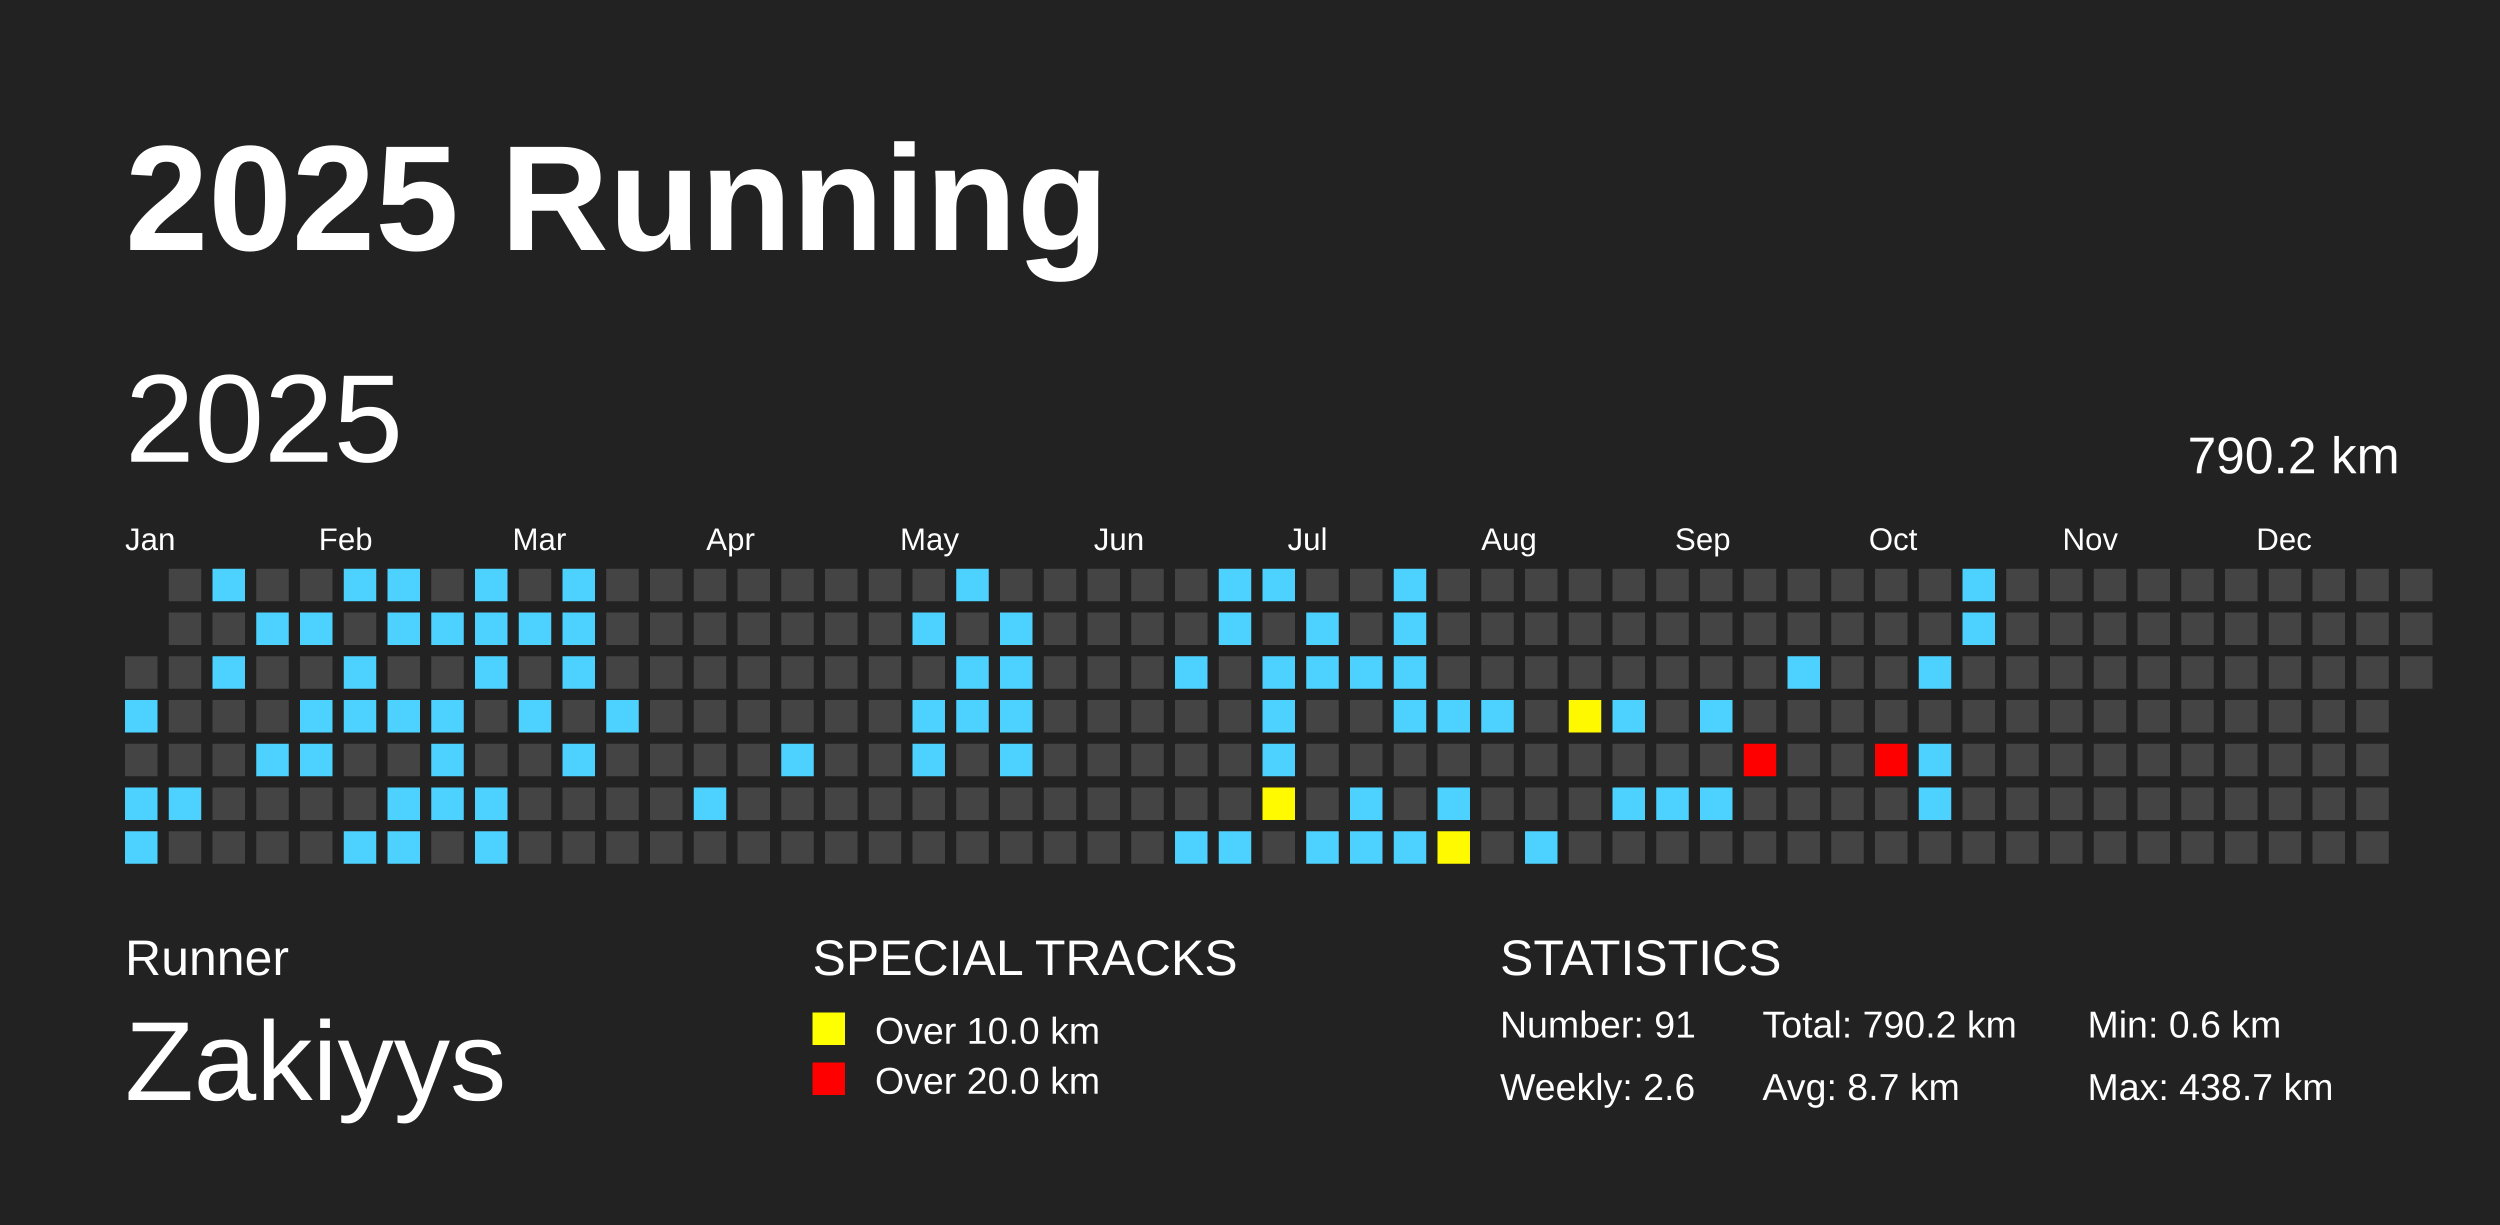
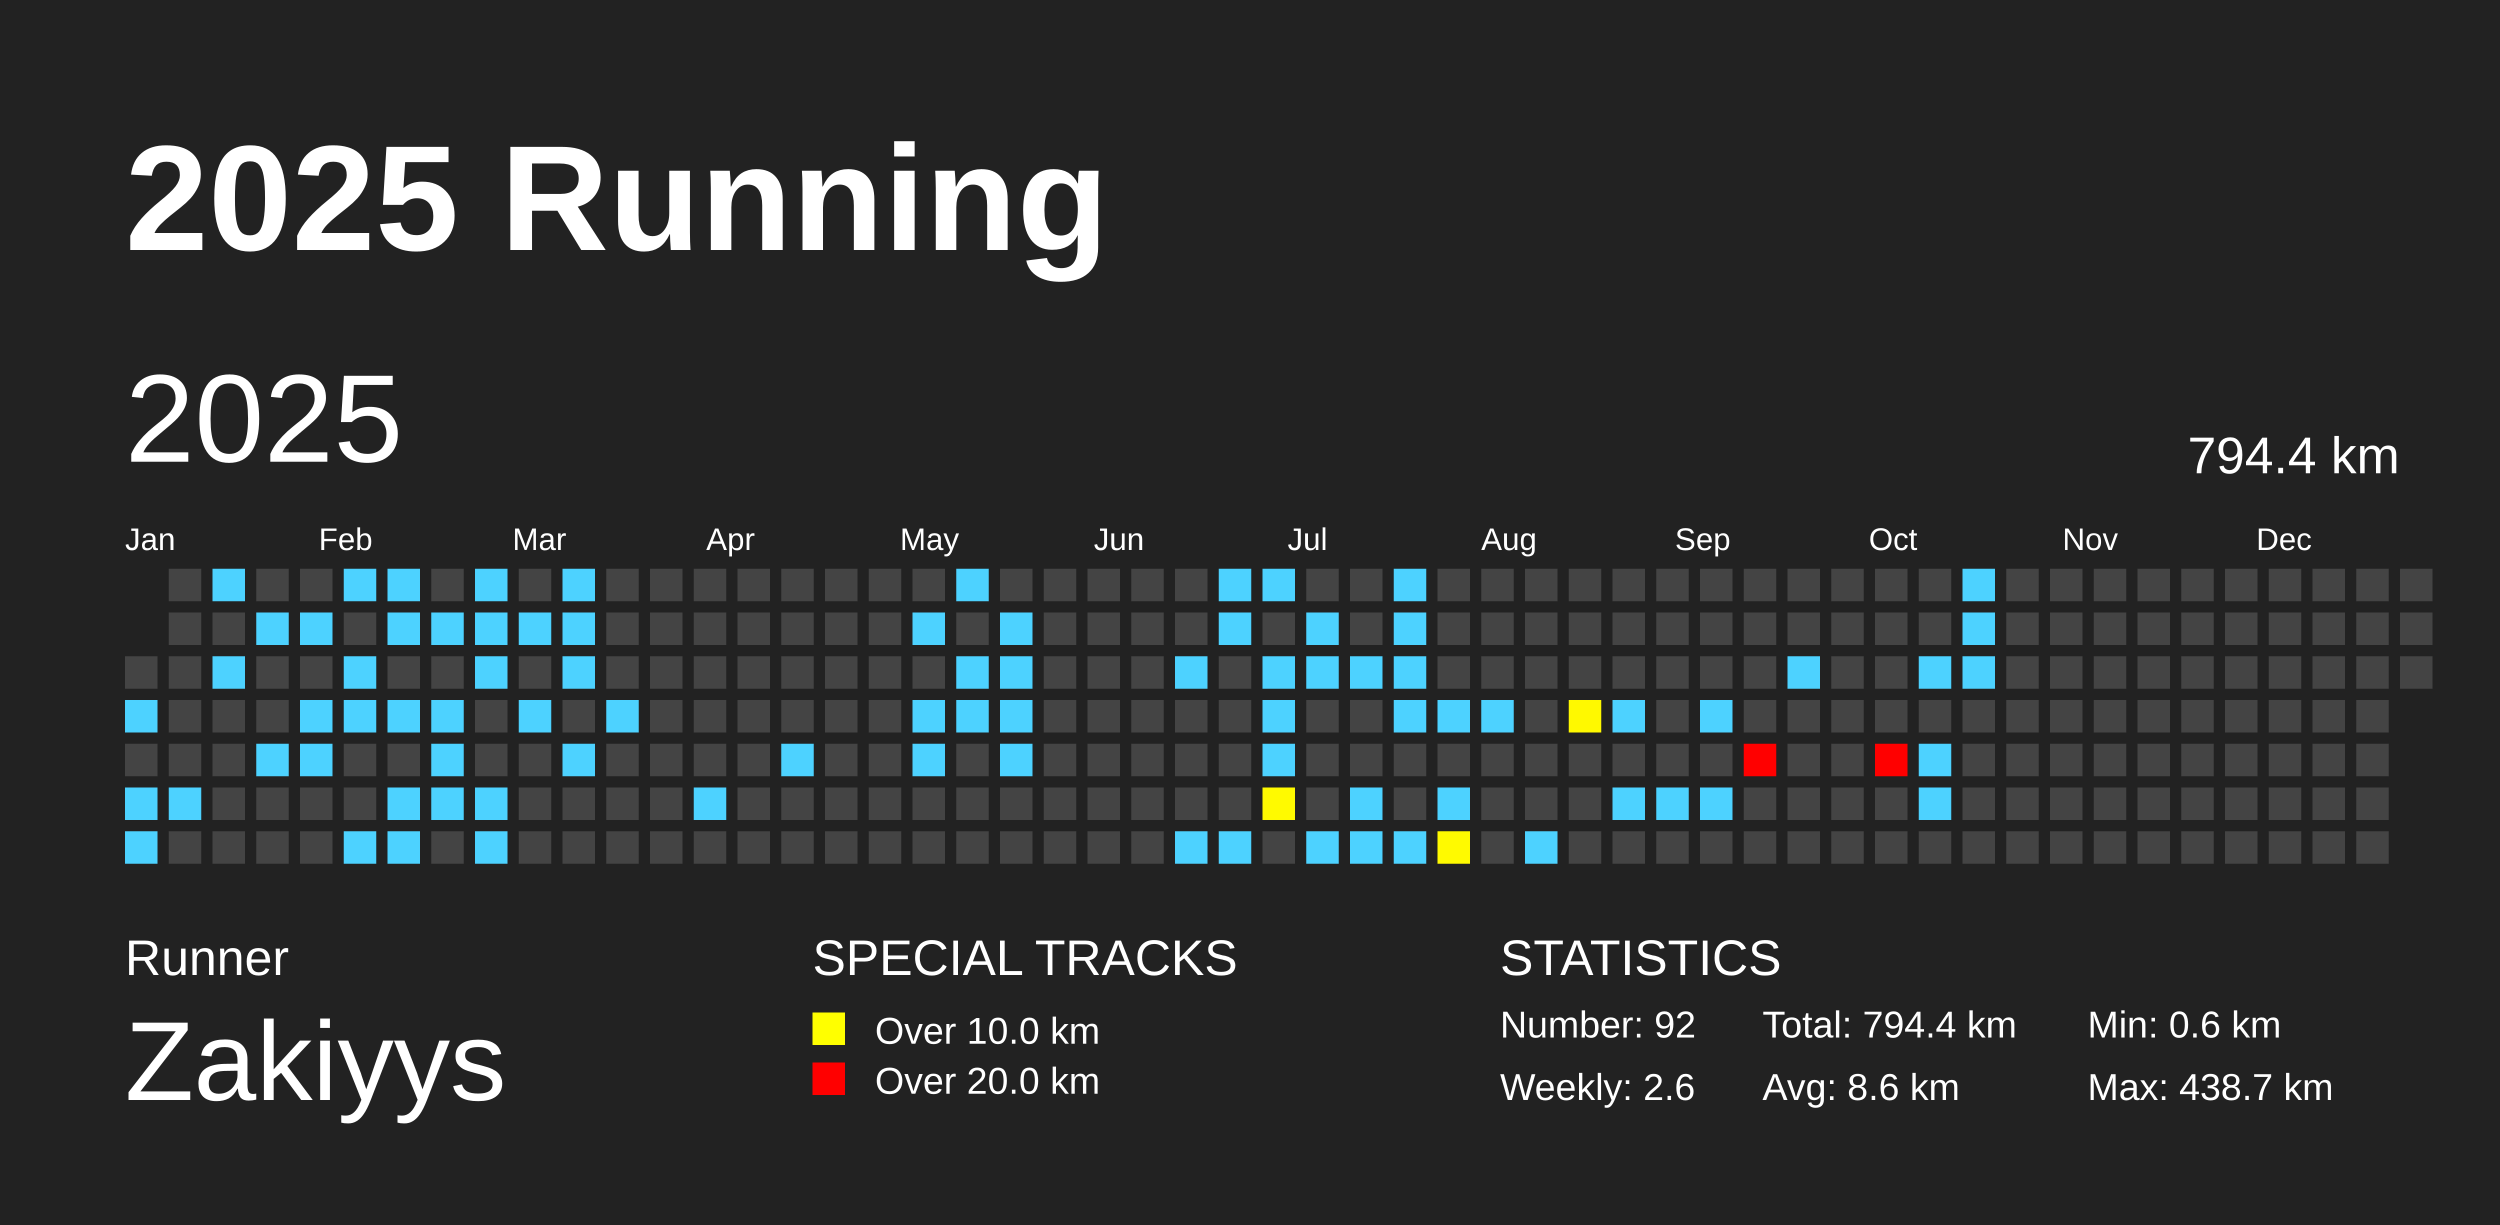
<svg xmlns="http://www.w3.org/2000/svg" baseProfile="full" height="98mm" version="1.1" viewBox="0,0,200,98" width="200mm">
  <defs />
  <rect fill="#222222" height="98" width="200" x="0" y="0" />
  <text fill="#FFFFFF" style="font-size:12px; font-family:Arial; font-weight:bold;" x="10" y="20">2025 Running</text>
  <text fill="#FFFFFF" style="font-size:4px; font-family:Arial" x="10" y="78">Runner</text>
  <text fill="#FFFFFF" style="font-size:9px; font-family:Arial" x="10" y="88">Zakiyys</text>
  <text fill="#FFFFFF" style="font-size:4px; font-family:Arial" x="65" y="78">SPECIAL TRACKS</text>
  <rect fill="yellow" height="2.6" width="2.6" x="65" y="81" />
  <text fill="#FFFFFF" style="font-size:3px; font-family:Arial" x="70" y="83.5">Over 10.0 km</text>
  <rect fill="red" height="2.6" width="2.6" x="65" y="85" />
  <text fill="#FFFFFF" style="font-size:3px; font-family:Arial" x="70" y="87.5">Over 20.0 km</text>
  <text fill="#FFFFFF" style="font-size:4px; font-family:Arial" x="120" y="78">STATISTICS</text>
-   <text fill="#FFFFFF" style="font-size:3px; font-family:Arial" x="120" y="83">Number: 91</text>
+   <text fill="#FFFFFF" style="font-size:3px; font-family:Arial" x="120" y="83">Number: 92</text>
  <text fill="#FFFFFF" style="font-size:3px; font-family:Arial" x="120" y="88">Weekly: 2.6</text>
-   <text fill="#FFFFFF" style="font-size:3px; font-family:Arial" x="141" y="83">Total: 790.2 km</text>
-   <text fill="#FFFFFF" style="font-size:3px; font-family:Arial" x="141" y="88">Avg: 8.7 km</text>
+   <text fill="#FFFFFF" style="font-size:3px; font-family:Arial" x="141" y="83">Total: 794.4 km</text>
+   <text fill="#FFFFFF" style="font-size:3px; font-family:Arial" x="141" y="88">Avg: 8.6 km</text>
  <text fill="#FFFFFF" style="font-size:3px; font-family:Arial" x="167" y="83">Min: 0.6 km</text>
  <text fill="#FFFFFF" style="font-size:3px; font-family:Arial" x="167" y="88">Max: 438.7 km</text>
  <text dominant-baseline="hanging" fill="#FFFFFF" style="font-size:10.0px; font-family:Arial;" x="10" y="30">2025</text>
-   <text dominant-baseline="hanging" fill="#FFFFFF" style="font-size:4.125px; font-family:Arial;" x="175" y="35">790.2 km</text>
+   <text dominant-baseline="hanging" fill="#FFFFFF" style="font-size:4.125px; font-family:Arial;" x="175" y="35">794.4 km</text>
  <text fill="#FFFFFF" style="font-size:2.5px; font-family:Arial" x="10.0" y="44">Jan</text>
  <text fill="#FFFFFF" style="font-size:2.5px; font-family:Arial" x="25.5" y="44">Feb</text>
  <text fill="#FFFFFF" style="font-size:2.5px; font-family:Arial" x="41.0" y="44">Mar</text>
  <text fill="#FFFFFF" style="font-size:2.5px; font-family:Arial" x="56.5" y="44">Apr</text>
  <text fill="#FFFFFF" style="font-size:2.5px; font-family:Arial" x="72.0" y="44">May</text>
  <text fill="#FFFFFF" style="font-size:2.5px; font-family:Arial" x="87.5" y="44">Jun</text>
  <text fill="#FFFFFF" style="font-size:2.5px; font-family:Arial" x="103.0" y="44">Jul</text>
  <text fill="#FFFFFF" style="font-size:2.5px; font-family:Arial" x="118.5" y="44">Aug</text>
  <text fill="#FFFFFF" style="font-size:2.5px; font-family:Arial" x="134.0" y="44">Sep</text>
  <text fill="#FFFFFF" style="font-size:2.5px; font-family:Arial" x="149.5" y="44">Oct</text>
  <text fill="#FFFFFF" style="font-size:2.5px; font-family:Arial" x="165.0" y="44">Nov</text>
  <text fill="#FFFFFF" style="font-size:2.5px; font-family:Arial" x="180.5" y="44">Dec</text>
  <rect fill="#444444" height="2.6" width="2.6" x="10.0" y="52.5" />
  <rect fill="#4dd2ff" height="2.6" width="2.6" x="10.0" y="56.0" />
  <rect fill="#444444" height="2.6" width="2.6" x="10.0" y="59.5" />
  <rect fill="#4dd2ff" height="2.6" width="2.6" x="10.0" y="63.0" />
  <rect fill="#4dd2ff" height="2.6" width="2.6" x="10.0" y="66.5" />
  <rect fill="#444444" height="2.6" width="2.6" x="13.5" y="45.5" />
  <rect fill="#444444" height="2.6" width="2.6" x="13.5" y="49.0" />
  <rect fill="#444444" height="2.6" width="2.6" x="13.5" y="52.5" />
  <rect fill="#444444" height="2.6" width="2.6" x="13.5" y="56.0" />
  <rect fill="#444444" height="2.6" width="2.6" x="13.5" y="59.5" />
  <rect fill="#4dd2ff" height="2.6" width="2.6" x="13.5" y="63.0" />
  <rect fill="#444444" height="2.6" width="2.6" x="13.5" y="66.5" />
  <rect fill="#4dd2ff" height="2.6" width="2.6" x="17.0" y="45.5" />
  <rect fill="#444444" height="2.6" width="2.6" x="17.0" y="49.0" />
  <rect fill="#4dd2ff" height="2.6" width="2.6" x="17.0" y="52.5" />
  <rect fill="#444444" height="2.6" width="2.6" x="17.0" y="56.0" />
  <rect fill="#444444" height="2.6" width="2.6" x="17.0" y="59.5" />
  <rect fill="#444444" height="2.6" width="2.6" x="17.0" y="63.0" />
  <rect fill="#444444" height="2.6" width="2.6" x="17.0" y="66.5" />
  <rect fill="#444444" height="2.6" width="2.6" x="20.5" y="45.5" />
  <rect fill="#4dd2ff" height="2.6" width="2.6" x="20.5" y="49.0" />
  <rect fill="#444444" height="2.6" width="2.6" x="20.5" y="52.5" />
  <rect fill="#444444" height="2.6" width="2.6" x="20.5" y="56.0" />
  <rect fill="#4dd2ff" height="2.6" width="2.6" x="20.5" y="59.5" />
  <rect fill="#444444" height="2.6" width="2.6" x="20.5" y="63.0" />
  <rect fill="#444444" height="2.6" width="2.6" x="20.5" y="66.5" />
  <rect fill="#444444" height="2.6" width="2.6" x="24.0" y="45.5" />
  <rect fill="#4dd2ff" height="2.6" width="2.6" x="24.0" y="49.0" />
  <rect fill="#444444" height="2.6" width="2.6" x="24.0" y="52.5" />
  <rect fill="#4dd2ff" height="2.6" width="2.6" x="24.0" y="56.0" />
  <rect fill="#4dd2ff" height="2.6" width="2.6" x="24.0" y="59.5" />
  <rect fill="#444444" height="2.6" width="2.6" x="24.0" y="63.0" />
  <rect fill="#444444" height="2.6" width="2.6" x="24.0" y="66.5" />
  <rect fill="#4dd2ff" height="2.6" width="2.6" x="27.5" y="45.5" />
  <rect fill="#444444" height="2.6" width="2.6" x="27.5" y="49.0" />
  <rect fill="#4dd2ff" height="2.6" width="2.6" x="27.5" y="52.5" />
  <rect fill="#4dd2ff" height="2.6" width="2.6" x="27.5" y="56.0" />
  <rect fill="#444444" height="2.6" width="2.6" x="27.5" y="59.5" />
  <rect fill="#444444" height="2.6" width="2.6" x="27.5" y="63.0" />
  <rect fill="#4dd2ff" height="2.6" width="2.6" x="27.5" y="66.5" />
  <rect fill="#4dd2ff" height="2.6" width="2.6" x="31.0" y="45.5" />
  <rect fill="#4dd2ff" height="2.6" width="2.6" x="31.0" y="49.0" />
  <rect fill="#444444" height="2.6" width="2.6" x="31.0" y="52.5" />
  <rect fill="#4dd2ff" height="2.6" width="2.6" x="31.0" y="56.0" />
  <rect fill="#444444" height="2.6" width="2.6" x="31.0" y="59.5" />
  <rect fill="#4dd2ff" height="2.6" width="2.6" x="31.0" y="63.0" />
  <rect fill="#4dd2ff" height="2.6" width="2.6" x="31.0" y="66.5" />
  <rect fill="#444444" height="2.6" width="2.6" x="34.5" y="45.5" />
  <rect fill="#4dd2ff" height="2.6" width="2.6" x="34.5" y="49.0" />
  <rect fill="#444444" height="2.6" width="2.6" x="34.5" y="52.5" />
  <rect fill="#4dd2ff" height="2.6" width="2.6" x="34.5" y="56.0" />
  <rect fill="#4dd2ff" height="2.6" width="2.6" x="34.5" y="59.5" />
  <rect fill="#4dd2ff" height="2.6" width="2.6" x="34.5" y="63.0" />
  <rect fill="#444444" height="2.6" width="2.6" x="34.5" y="66.5" />
  <rect fill="#4dd2ff" height="2.6" width="2.6" x="38.0" y="45.5" />
  <rect fill="#4dd2ff" height="2.6" width="2.6" x="38.0" y="49.0" />
  <rect fill="#4dd2ff" height="2.6" width="2.6" x="38.0" y="52.5" />
  <rect fill="#444444" height="2.6" width="2.6" x="38.0" y="56.0" />
  <rect fill="#444444" height="2.6" width="2.6" x="38.0" y="59.5" />
  <rect fill="#4dd2ff" height="2.6" width="2.6" x="38.0" y="63.0" />
  <rect fill="#4dd2ff" height="2.6" width="2.6" x="38.0" y="66.5" />
  <rect fill="#444444" height="2.6" width="2.6" x="41.5" y="45.5" />
  <rect fill="#4dd2ff" height="2.6" width="2.6" x="41.5" y="49.0" />
  <rect fill="#444444" height="2.6" width="2.6" x="41.5" y="52.5" />
  <rect fill="#4dd2ff" height="2.6" width="2.6" x="41.5" y="56.0" />
  <rect fill="#444444" height="2.6" width="2.6" x="41.5" y="59.5" />
  <rect fill="#444444" height="2.6" width="2.6" x="41.5" y="63.0" />
  <rect fill="#444444" height="2.6" width="2.6" x="41.5" y="66.5" />
  <rect fill="#4dd2ff" height="2.6" width="2.6" x="45.0" y="45.5" />
  <rect fill="#4dd2ff" height="2.6" width="2.6" x="45.0" y="49.0" />
  <rect fill="#4dd2ff" height="2.6" width="2.6" x="45.0" y="52.5" />
  <rect fill="#444444" height="2.6" width="2.6" x="45.0" y="56.0" />
  <rect fill="#4dd2ff" height="2.6" width="2.6" x="45.0" y="59.5" />
  <rect fill="#444444" height="2.6" width="2.6" x="45.0" y="63.0" />
  <rect fill="#444444" height="2.6" width="2.6" x="45.0" y="66.5" />
  <rect fill="#444444" height="2.6" width="2.6" x="48.5" y="45.5" />
  <rect fill="#444444" height="2.6" width="2.6" x="48.5" y="49.0" />
  <rect fill="#444444" height="2.6" width="2.6" x="48.5" y="52.5" />
  <rect fill="#4dd2ff" height="2.6" width="2.6" x="48.5" y="56.0" />
  <rect fill="#444444" height="2.6" width="2.6" x="48.5" y="59.5" />
  <rect fill="#444444" height="2.6" width="2.6" x="48.5" y="63.0" />
  <rect fill="#444444" height="2.6" width="2.6" x="48.5" y="66.5" />
  <rect fill="#444444" height="2.6" width="2.6" x="52.0" y="45.5" />
  <rect fill="#444444" height="2.6" width="2.6" x="52.0" y="49.0" />
  <rect fill="#444444" height="2.6" width="2.6" x="52.0" y="52.5" />
  <rect fill="#444444" height="2.6" width="2.6" x="52.0" y="56.0" />
  <rect fill="#444444" height="2.6" width="2.6" x="52.0" y="59.5" />
  <rect fill="#444444" height="2.6" width="2.6" x="52.0" y="63.0" />
  <rect fill="#444444" height="2.6" width="2.6" x="52.0" y="66.5" />
  <rect fill="#444444" height="2.6" width="2.6" x="55.5" y="45.5" />
  <rect fill="#444444" height="2.6" width="2.6" x="55.5" y="49.0" />
  <rect fill="#444444" height="2.6" width="2.6" x="55.5" y="52.5" />
  <rect fill="#444444" height="2.6" width="2.6" x="55.5" y="56.0" />
  <rect fill="#444444" height="2.6" width="2.6" x="55.5" y="59.5" />
  <rect fill="#4dd2ff" height="2.6" width="2.6" x="55.5" y="63.0" />
  <rect fill="#444444" height="2.6" width="2.6" x="55.5" y="66.5" />
  <rect fill="#444444" height="2.6" width="2.6" x="59.0" y="45.5" />
  <rect fill="#444444" height="2.6" width="2.6" x="59.0" y="49.0" />
  <rect fill="#444444" height="2.6" width="2.6" x="59.0" y="52.5" />
  <rect fill="#444444" height="2.6" width="2.6" x="59.0" y="56.0" />
  <rect fill="#444444" height="2.6" width="2.6" x="59.0" y="59.5" />
  <rect fill="#444444" height="2.6" width="2.6" x="59.0" y="63.0" />
  <rect fill="#444444" height="2.6" width="2.6" x="59.0" y="66.5" />
  <rect fill="#444444" height="2.6" width="2.6" x="62.5" y="45.5" />
  <rect fill="#444444" height="2.6" width="2.6" x="62.5" y="49.0" />
  <rect fill="#444444" height="2.6" width="2.6" x="62.5" y="52.5" />
  <rect fill="#444444" height="2.6" width="2.6" x="62.5" y="56.0" />
  <rect fill="#4dd2ff" height="2.6" width="2.6" x="62.5" y="59.5" />
  <rect fill="#444444" height="2.6" width="2.6" x="62.5" y="63.0" />
  <rect fill="#444444" height="2.6" width="2.6" x="62.5" y="66.5" />
  <rect fill="#444444" height="2.6" width="2.6" x="66.0" y="45.5" />
  <rect fill="#444444" height="2.6" width="2.6" x="66.0" y="49.0" />
  <rect fill="#444444" height="2.6" width="2.6" x="66.0" y="52.5" />
  <rect fill="#444444" height="2.6" width="2.6" x="66.0" y="56.0" />
  <rect fill="#444444" height="2.6" width="2.6" x="66.0" y="59.5" />
  <rect fill="#444444" height="2.6" width="2.6" x="66.0" y="63.0" />
  <rect fill="#444444" height="2.6" width="2.6" x="66.0" y="66.5" />
  <rect fill="#444444" height="2.6" width="2.6" x="69.5" y="45.5" />
  <rect fill="#444444" height="2.6" width="2.6" x="69.5" y="49.0" />
  <rect fill="#444444" height="2.6" width="2.6" x="69.5" y="52.5" />
  <rect fill="#444444" height="2.6" width="2.6" x="69.5" y="56.0" />
  <rect fill="#444444" height="2.6" width="2.6" x="69.5" y="59.5" />
  <rect fill="#444444" height="2.6" width="2.6" x="69.5" y="63.0" />
  <rect fill="#444444" height="2.6" width="2.6" x="69.5" y="66.5" />
  <rect fill="#444444" height="2.6" width="2.6" x="73.0" y="45.5" />
  <rect fill="#4dd2ff" height="2.6" width="2.6" x="73.0" y="49.0" />
  <rect fill="#444444" height="2.6" width="2.6" x="73.0" y="52.5" />
  <rect fill="#4dd2ff" height="2.6" width="2.6" x="73.0" y="56.0" />
  <rect fill="#4dd2ff" height="2.6" width="2.6" x="73.0" y="59.5" />
  <rect fill="#444444" height="2.6" width="2.6" x="73.0" y="63.0" />
  <rect fill="#444444" height="2.6" width="2.6" x="73.0" y="66.5" />
  <rect fill="#4dd2ff" height="2.6" width="2.6" x="76.5" y="45.5" />
  <rect fill="#444444" height="2.6" width="2.6" x="76.5" y="49.0" />
  <rect fill="#4dd2ff" height="2.6" width="2.6" x="76.5" y="52.5" />
  <rect fill="#4dd2ff" height="2.6" width="2.6" x="76.5" y="56.0" />
  <rect fill="#444444" height="2.6" width="2.6" x="76.5" y="59.5" />
  <rect fill="#444444" height="2.6" width="2.6" x="76.5" y="63.0" />
  <rect fill="#444444" height="2.6" width="2.6" x="76.5" y="66.5" />
  <rect fill="#444444" height="2.6" width="2.6" x="80.0" y="45.5" />
  <rect fill="#4dd2ff" height="2.6" width="2.6" x="80.0" y="49.0" />
  <rect fill="#4dd2ff" height="2.6" width="2.6" x="80.0" y="52.5" />
  <rect fill="#4dd2ff" height="2.6" width="2.6" x="80.0" y="56.0" />
  <rect fill="#4dd2ff" height="2.6" width="2.6" x="80.0" y="59.5" />
  <rect fill="#444444" height="2.6" width="2.6" x="80.0" y="63.0" />
  <rect fill="#444444" height="2.6" width="2.6" x="80.0" y="66.5" />
  <rect fill="#444444" height="2.6" width="2.6" x="83.5" y="45.5" />
  <rect fill="#444444" height="2.6" width="2.6" x="83.5" y="49.0" />
  <rect fill="#444444" height="2.6" width="2.6" x="83.5" y="52.5" />
  <rect fill="#444444" height="2.6" width="2.6" x="83.5" y="56.0" />
  <rect fill="#444444" height="2.6" width="2.6" x="83.5" y="59.5" />
  <rect fill="#444444" height="2.6" width="2.6" x="83.5" y="63.0" />
  <rect fill="#444444" height="2.6" width="2.6" x="83.5" y="66.5" />
  <rect fill="#444444" height="2.6" width="2.6" x="87.0" y="45.5" />
  <rect fill="#444444" height="2.6" width="2.6" x="87.0" y="49.0" />
  <rect fill="#444444" height="2.6" width="2.6" x="87.0" y="52.5" />
  <rect fill="#444444" height="2.6" width="2.6" x="87.0" y="56.0" />
  <rect fill="#444444" height="2.6" width="2.6" x="87.0" y="59.5" />
  <rect fill="#444444" height="2.6" width="2.6" x="87.0" y="63.0" />
  <rect fill="#444444" height="2.6" width="2.6" x="87.0" y="66.5" />
  <rect fill="#444444" height="2.6" width="2.6" x="90.5" y="45.5" />
  <rect fill="#444444" height="2.6" width="2.6" x="90.5" y="49.0" />
  <rect fill="#444444" height="2.6" width="2.6" x="90.5" y="52.5" />
  <rect fill="#444444" height="2.6" width="2.6" x="90.5" y="56.0" />
  <rect fill="#444444" height="2.6" width="2.6" x="90.5" y="59.5" />
  <rect fill="#444444" height="2.6" width="2.6" x="90.5" y="63.0" />
  <rect fill="#444444" height="2.6" width="2.6" x="90.5" y="66.5" />
  <rect fill="#444444" height="2.6" width="2.6" x="94.0" y="45.5" />
  <rect fill="#444444" height="2.6" width="2.6" x="94.0" y="49.0" />
  <rect fill="#4dd2ff" height="2.6" width="2.6" x="94.0" y="52.5" />
  <rect fill="#444444" height="2.6" width="2.6" x="94.0" y="56.0" />
  <rect fill="#444444" height="2.6" width="2.6" x="94.0" y="59.5" />
  <rect fill="#444444" height="2.6" width="2.6" x="94.0" y="63.0" />
  <rect fill="#4dd2ff" height="2.6" width="2.6" x="94.0" y="66.5" />
  <rect fill="#4dd2ff" height="2.6" width="2.6" x="97.5" y="45.5" />
  <rect fill="#4dd2ff" height="2.6" width="2.6" x="97.5" y="49.0" />
  <rect fill="#444444" height="2.6" width="2.6" x="97.5" y="52.5" />
  <rect fill="#444444" height="2.6" width="2.6" x="97.5" y="56.0" />
  <rect fill="#444444" height="2.6" width="2.6" x="97.5" y="59.5" />
  <rect fill="#444444" height="2.6" width="2.6" x="97.5" y="63.0" />
  <rect fill="#4dd2ff" height="2.6" width="2.6" x="97.5" y="66.5" />
  <rect fill="#4dd2ff" height="2.6" width="2.6" x="101.0" y="45.5" />
  <rect fill="#444444" height="2.6" width="2.6" x="101.0" y="49.0" />
  <rect fill="#4dd2ff" height="2.6" width="2.6" x="101.0" y="52.5" />
  <rect fill="#4dd2ff" height="2.6" width="2.6" x="101.0" y="56.0" />
  <rect fill="#4dd2ff" height="2.6" width="2.6" x="101.0" y="59.5" />
  <rect fill="#fffa00" height="2.6" width="2.6" x="101.0" y="63.0" />
  <rect fill="#444444" height="2.6" width="2.6" x="101.0" y="66.5" />
  <rect fill="#444444" height="2.6" width="2.6" x="104.5" y="45.5" />
  <rect fill="#4dd2ff" height="2.6" width="2.6" x="104.5" y="49.0" />
  <rect fill="#4dd2ff" height="2.6" width="2.6" x="104.5" y="52.5" />
  <rect fill="#444444" height="2.6" width="2.6" x="104.5" y="56.0" />
  <rect fill="#444444" height="2.6" width="2.6" x="104.5" y="59.5" />
  <rect fill="#444444" height="2.6" width="2.6" x="104.5" y="63.0" />
  <rect fill="#4dd2ff" height="2.6" width="2.6" x="104.5" y="66.5" />
  <rect fill="#444444" height="2.6" width="2.6" x="108.0" y="45.5" />
  <rect fill="#444444" height="2.6" width="2.6" x="108.0" y="49.0" />
  <rect fill="#4dd2ff" height="2.6" width="2.6" x="108.0" y="52.5" />
  <rect fill="#444444" height="2.6" width="2.6" x="108.0" y="56.0" />
  <rect fill="#444444" height="2.6" width="2.6" x="108.0" y="59.5" />
  <rect fill="#4dd2ff" height="2.6" width="2.6" x="108.0" y="63.0" />
  <rect fill="#4dd2ff" height="2.6" width="2.6" x="108.0" y="66.5" />
  <rect fill="#4dd2ff" height="2.6" width="2.6" x="111.5" y="45.5" />
  <rect fill="#4dd2ff" height="2.6" width="2.6" x="111.5" y="49.0" />
  <rect fill="#4dd2ff" height="2.6" width="2.6" x="111.5" y="52.5" />
  <rect fill="#4dd2ff" height="2.6" width="2.6" x="111.5" y="56.0" />
  <rect fill="#444444" height="2.6" width="2.6" x="111.5" y="59.5" />
  <rect fill="#444444" height="2.6" width="2.6" x="111.5" y="63.0" />
  <rect fill="#4dd2ff" height="2.6" width="2.6" x="111.5" y="66.5" />
  <rect fill="#444444" height="2.6" width="2.6" x="115.0" y="45.5" />
  <rect fill="#444444" height="2.6" width="2.6" x="115.0" y="49.0" />
  <rect fill="#444444" height="2.6" width="2.6" x="115.0" y="52.5" />
  <rect fill="#4dd2ff" height="2.6" width="2.6" x="115.0" y="56.0" />
  <rect fill="#444444" height="2.6" width="2.6" x="115.0" y="59.5" />
  <rect fill="#4dd2ff" height="2.6" width="2.6" x="115.0" y="63.0" />
  <rect fill="#fffa00" height="2.6" width="2.6" x="115.0" y="66.5" />
  <rect fill="#444444" height="2.6" width="2.6" x="118.5" y="45.5" />
  <rect fill="#444444" height="2.6" width="2.6" x="118.5" y="49.0" />
  <rect fill="#444444" height="2.6" width="2.6" x="118.5" y="52.5" />
  <rect fill="#4dd2ff" height="2.6" width="2.6" x="118.5" y="56.0" />
  <rect fill="#444444" height="2.6" width="2.6" x="118.5" y="59.5" />
  <rect fill="#444444" height="2.6" width="2.6" x="118.5" y="63.0" />
  <rect fill="#444444" height="2.6" width="2.6" x="118.5" y="66.5" />
  <rect fill="#444444" height="2.6" width="2.6" x="122.0" y="45.5" />
  <rect fill="#444444" height="2.6" width="2.6" x="122.0" y="49.0" />
  <rect fill="#444444" height="2.6" width="2.6" x="122.0" y="52.5" />
  <rect fill="#444444" height="2.6" width="2.6" x="122.0" y="56.0" />
  <rect fill="#444444" height="2.6" width="2.6" x="122.0" y="59.5" />
  <rect fill="#444444" height="2.6" width="2.6" x="122.0" y="63.0" />
  <rect fill="#4dd2ff" height="2.6" width="2.6" x="122.0" y="66.5" />
  <rect fill="#444444" height="2.6" width="2.6" x="125.5" y="45.5" />
  <rect fill="#444444" height="2.6" width="2.6" x="125.5" y="49.0" />
  <rect fill="#444444" height="2.6" width="2.6" x="125.5" y="52.5" />
  <rect fill="#fff900" height="2.6" width="2.6" x="125.5" y="56.0" />
  <rect fill="#444444" height="2.6" width="2.6" x="125.5" y="59.5" />
  <rect fill="#444444" height="2.6" width="2.6" x="125.5" y="63.0" />
  <rect fill="#444444" height="2.6" width="2.6" x="125.5" y="66.5" />
  <rect fill="#444444" height="2.6" width="2.6" x="129.0" y="45.5" />
  <rect fill="#444444" height="2.6" width="2.6" x="129.0" y="49.0" />
  <rect fill="#444444" height="2.6" width="2.6" x="129.0" y="52.5" />
  <rect fill="#4dd2ff" height="2.6" width="2.6" x="129.0" y="56.0" />
  <rect fill="#444444" height="2.6" width="2.6" x="129.0" y="59.5" />
  <rect fill="#4dd2ff" height="2.6" width="2.6" x="129.0" y="63.0" />
  <rect fill="#444444" height="2.6" width="2.6" x="129.0" y="66.5" />
  <rect fill="#444444" height="2.6" width="2.6" x="132.5" y="45.5" />
  <rect fill="#444444" height="2.6" width="2.6" x="132.5" y="49.0" />
  <rect fill="#444444" height="2.6" width="2.6" x="132.5" y="52.5" />
  <rect fill="#444444" height="2.6" width="2.6" x="132.5" y="56.0" />
  <rect fill="#444444" height="2.6" width="2.6" x="132.5" y="59.5" />
  <rect fill="#4dd2ff" height="2.6" width="2.6" x="132.5" y="63.0" />
  <rect fill="#444444" height="2.6" width="2.6" x="132.5" y="66.5" />
  <rect fill="#444444" height="2.6" width="2.6" x="136.0" y="45.5" />
  <rect fill="#444444" height="2.6" width="2.6" x="136.0" y="49.0" />
  <rect fill="#444444" height="2.6" width="2.6" x="136.0" y="52.5" />
  <rect fill="#4dd2ff" height="2.6" width="2.6" x="136.0" y="56.0" />
  <rect fill="#444444" height="2.6" width="2.6" x="136.0" y="59.5" />
  <rect fill="#4dd2ff" height="2.6" width="2.6" x="136.0" y="63.0" />
  <rect fill="#444444" height="2.6" width="2.6" x="136.0" y="66.5" />
  <rect fill="#444444" height="2.6" width="2.6" x="139.5" y="45.5" />
  <rect fill="#444444" height="2.6" width="2.6" x="139.5" y="49.0" />
  <rect fill="#444444" height="2.6" width="2.6" x="139.5" y="52.5" />
  <rect fill="#444444" height="2.6" width="2.6" x="139.5" y="56.0" />
  <rect fill="red" height="2.6" width="2.6" x="139.5" y="59.5" />
  <rect fill="#444444" height="2.6" width="2.6" x="139.5" y="63.0" />
  <rect fill="#444444" height="2.6" width="2.6" x="139.5" y="66.5" />
  <rect fill="#444444" height="2.6" width="2.6" x="143.0" y="45.5" />
  <rect fill="#444444" height="2.6" width="2.6" x="143.0" y="49.0" />
  <rect fill="#4dd2ff" height="2.6" width="2.6" x="143.0" y="52.5" />
  <rect fill="#444444" height="2.6" width="2.6" x="143.0" y="56.0" />
  <rect fill="#444444" height="2.6" width="2.6" x="143.0" y="59.5" />
  <rect fill="#444444" height="2.6" width="2.6" x="143.0" y="63.0" />
  <rect fill="#444444" height="2.6" width="2.6" x="143.0" y="66.5" />
  <rect fill="#444444" height="2.6" width="2.6" x="146.5" y="45.5" />
  <rect fill="#444444" height="2.6" width="2.6" x="146.5" y="49.0" />
  <rect fill="#444444" height="2.6" width="2.6" x="146.5" y="52.5" />
  <rect fill="#444444" height="2.6" width="2.6" x="146.5" y="56.0" />
  <rect fill="#444444" height="2.6" width="2.6" x="146.5" y="59.5" />
  <rect fill="#444444" height="2.6" width="2.6" x="146.5" y="63.0" />
  <rect fill="#444444" height="2.6" width="2.6" x="146.5" y="66.5" />
  <rect fill="#444444" height="2.6" width="2.6" x="150.0" y="45.5" />
  <rect fill="#444444" height="2.6" width="2.6" x="150.0" y="49.0" />
  <rect fill="#444444" height="2.6" width="2.6" x="150.0" y="52.5" />
  <rect fill="#444444" height="2.6" width="2.6" x="150.0" y="56.0" />
  <rect fill="red" height="2.6" width="2.6" x="150.0" y="59.5" />
  <rect fill="#444444" height="2.6" width="2.6" x="150.0" y="63.0" />
  <rect fill="#444444" height="2.6" width="2.6" x="150.0" y="66.5" />
  <rect fill="#444444" height="2.6" width="2.6" x="153.5" y="45.5" />
  <rect fill="#444444" height="2.6" width="2.6" x="153.5" y="49.0" />
  <rect fill="#4dd2ff" height="2.6" width="2.6" x="153.5" y="52.5" />
  <rect fill="#444444" height="2.6" width="2.6" x="153.5" y="56.0" />
  <rect fill="#4dd2ff" height="2.6" width="2.6" x="153.5" y="59.5" />
  <rect fill="#4dd2ff" height="2.6" width="2.6" x="153.5" y="63.0" />
  <rect fill="#444444" height="2.6" width="2.6" x="153.5" y="66.5" />
  <rect fill="#4dd2ff" height="2.6" width="2.6" x="157.0" y="45.5" />
  <rect fill="#4dd2ff" height="2.6" width="2.6" x="157.0" y="49.0" />
-   <rect fill="#444444" height="2.6" width="2.6" x="157.0" y="52.5" />
+   <rect fill="#4dd2ff" height="2.6" width="2.6" x="157.0" y="52.5" />
  <rect fill="#444444" height="2.6" width="2.6" x="157.0" y="56.0" />
  <rect fill="#444444" height="2.6" width="2.6" x="157.0" y="59.5" />
  <rect fill="#444444" height="2.6" width="2.6" x="157.0" y="63.0" />
  <rect fill="#444444" height="2.6" width="2.6" x="157.0" y="66.5" />
  <rect fill="#444444" height="2.6" width="2.6" x="160.5" y="45.5" />
  <rect fill="#444444" height="2.6" width="2.6" x="160.5" y="49.0" />
  <rect fill="#444444" height="2.6" width="2.6" x="160.5" y="52.5" />
  <rect fill="#444444" height="2.6" width="2.6" x="160.5" y="56.0" />
  <rect fill="#444444" height="2.6" width="2.6" x="160.5" y="59.5" />
  <rect fill="#444444" height="2.6" width="2.6" x="160.5" y="63.0" />
  <rect fill="#444444" height="2.6" width="2.6" x="160.5" y="66.5" />
  <rect fill="#444444" height="2.6" width="2.6" x="164.0" y="45.5" />
  <rect fill="#444444" height="2.6" width="2.6" x="164.0" y="49.0" />
  <rect fill="#444444" height="2.6" width="2.6" x="164.0" y="52.5" />
  <rect fill="#444444" height="2.6" width="2.6" x="164.0" y="56.0" />
  <rect fill="#444444" height="2.6" width="2.6" x="164.0" y="59.5" />
  <rect fill="#444444" height="2.6" width="2.6" x="164.0" y="63.0" />
  <rect fill="#444444" height="2.6" width="2.6" x="164.0" y="66.5" />
  <rect fill="#444444" height="2.6" width="2.6" x="167.5" y="45.5" />
  <rect fill="#444444" height="2.6" width="2.6" x="167.5" y="49.0" />
  <rect fill="#444444" height="2.6" width="2.6" x="167.5" y="52.5" />
  <rect fill="#444444" height="2.6" width="2.6" x="167.5" y="56.0" />
  <rect fill="#444444" height="2.6" width="2.6" x="167.5" y="59.5" />
  <rect fill="#444444" height="2.6" width="2.6" x="167.5" y="63.0" />
  <rect fill="#444444" height="2.6" width="2.6" x="167.5" y="66.5" />
  <rect fill="#444444" height="2.6" width="2.6" x="171.0" y="45.5" />
  <rect fill="#444444" height="2.6" width="2.6" x="171.0" y="49.0" />
  <rect fill="#444444" height="2.6" width="2.6" x="171.0" y="52.5" />
  <rect fill="#444444" height="2.6" width="2.6" x="171.0" y="56.0" />
  <rect fill="#444444" height="2.6" width="2.6" x="171.0" y="59.5" />
  <rect fill="#444444" height="2.6" width="2.6" x="171.0" y="63.0" />
  <rect fill="#444444" height="2.6" width="2.6" x="171.0" y="66.5" />
  <rect fill="#444444" height="2.6" width="2.6" x="174.5" y="45.5" />
  <rect fill="#444444" height="2.6" width="2.6" x="174.5" y="49.0" />
  <rect fill="#444444" height="2.6" width="2.6" x="174.5" y="52.5" />
  <rect fill="#444444" height="2.6" width="2.6" x="174.5" y="56.0" />
  <rect fill="#444444" height="2.6" width="2.6" x="174.5" y="59.5" />
  <rect fill="#444444" height="2.6" width="2.6" x="174.5" y="63.0" />
  <rect fill="#444444" height="2.6" width="2.6" x="174.5" y="66.5" />
  <rect fill="#444444" height="2.6" width="2.6" x="178.0" y="45.5" />
  <rect fill="#444444" height="2.6" width="2.6" x="178.0" y="49.0" />
  <rect fill="#444444" height="2.6" width="2.6" x="178.0" y="52.5" />
  <rect fill="#444444" height="2.6" width="2.6" x="178.0" y="56.0" />
  <rect fill="#444444" height="2.6" width="2.6" x="178.0" y="59.5" />
  <rect fill="#444444" height="2.6" width="2.6" x="178.0" y="63.0" />
  <rect fill="#444444" height="2.6" width="2.6" x="178.0" y="66.5" />
  <rect fill="#444444" height="2.6" width="2.6" x="181.5" y="45.5" />
  <rect fill="#444444" height="2.6" width="2.6" x="181.5" y="49.0" />
  <rect fill="#444444" height="2.6" width="2.6" x="181.5" y="52.5" />
  <rect fill="#444444" height="2.6" width="2.6" x="181.5" y="56.0" />
  <rect fill="#444444" height="2.6" width="2.6" x="181.5" y="59.5" />
  <rect fill="#444444" height="2.6" width="2.6" x="181.5" y="63.0" />
  <rect fill="#444444" height="2.6" width="2.6" x="181.5" y="66.5" />
  <rect fill="#444444" height="2.6" width="2.6" x="185.0" y="45.5" />
  <rect fill="#444444" height="2.6" width="2.6" x="185.0" y="49.0" />
  <rect fill="#444444" height="2.6" width="2.6" x="185.0" y="52.5" />
  <rect fill="#444444" height="2.6" width="2.6" x="185.0" y="56.0" />
  <rect fill="#444444" height="2.6" width="2.6" x="185.0" y="59.5" />
  <rect fill="#444444" height="2.6" width="2.6" x="185.0" y="63.0" />
  <rect fill="#444444" height="2.6" width="2.6" x="185.0" y="66.5" />
  <rect fill="#444444" height="2.6" width="2.6" x="188.5" y="45.5" />
  <rect fill="#444444" height="2.6" width="2.6" x="188.5" y="49.0" />
  <rect fill="#444444" height="2.6" width="2.6" x="188.5" y="52.5" />
  <rect fill="#444444" height="2.6" width="2.6" x="188.5" y="56.0" />
  <rect fill="#444444" height="2.6" width="2.6" x="188.5" y="59.5" />
  <rect fill="#444444" height="2.6" width="2.6" x="188.5" y="63.0" />
  <rect fill="#444444" height="2.6" width="2.6" x="188.5" y="66.5" />
  <rect fill="#444444" height="2.6" width="2.6" x="192.0" y="45.5" />
  <rect fill="#444444" height="2.6" width="2.6" x="192.0" y="49.0" />
  <rect fill="#444444" height="2.6" width="2.6" x="192.0" y="52.5" />
</svg>
